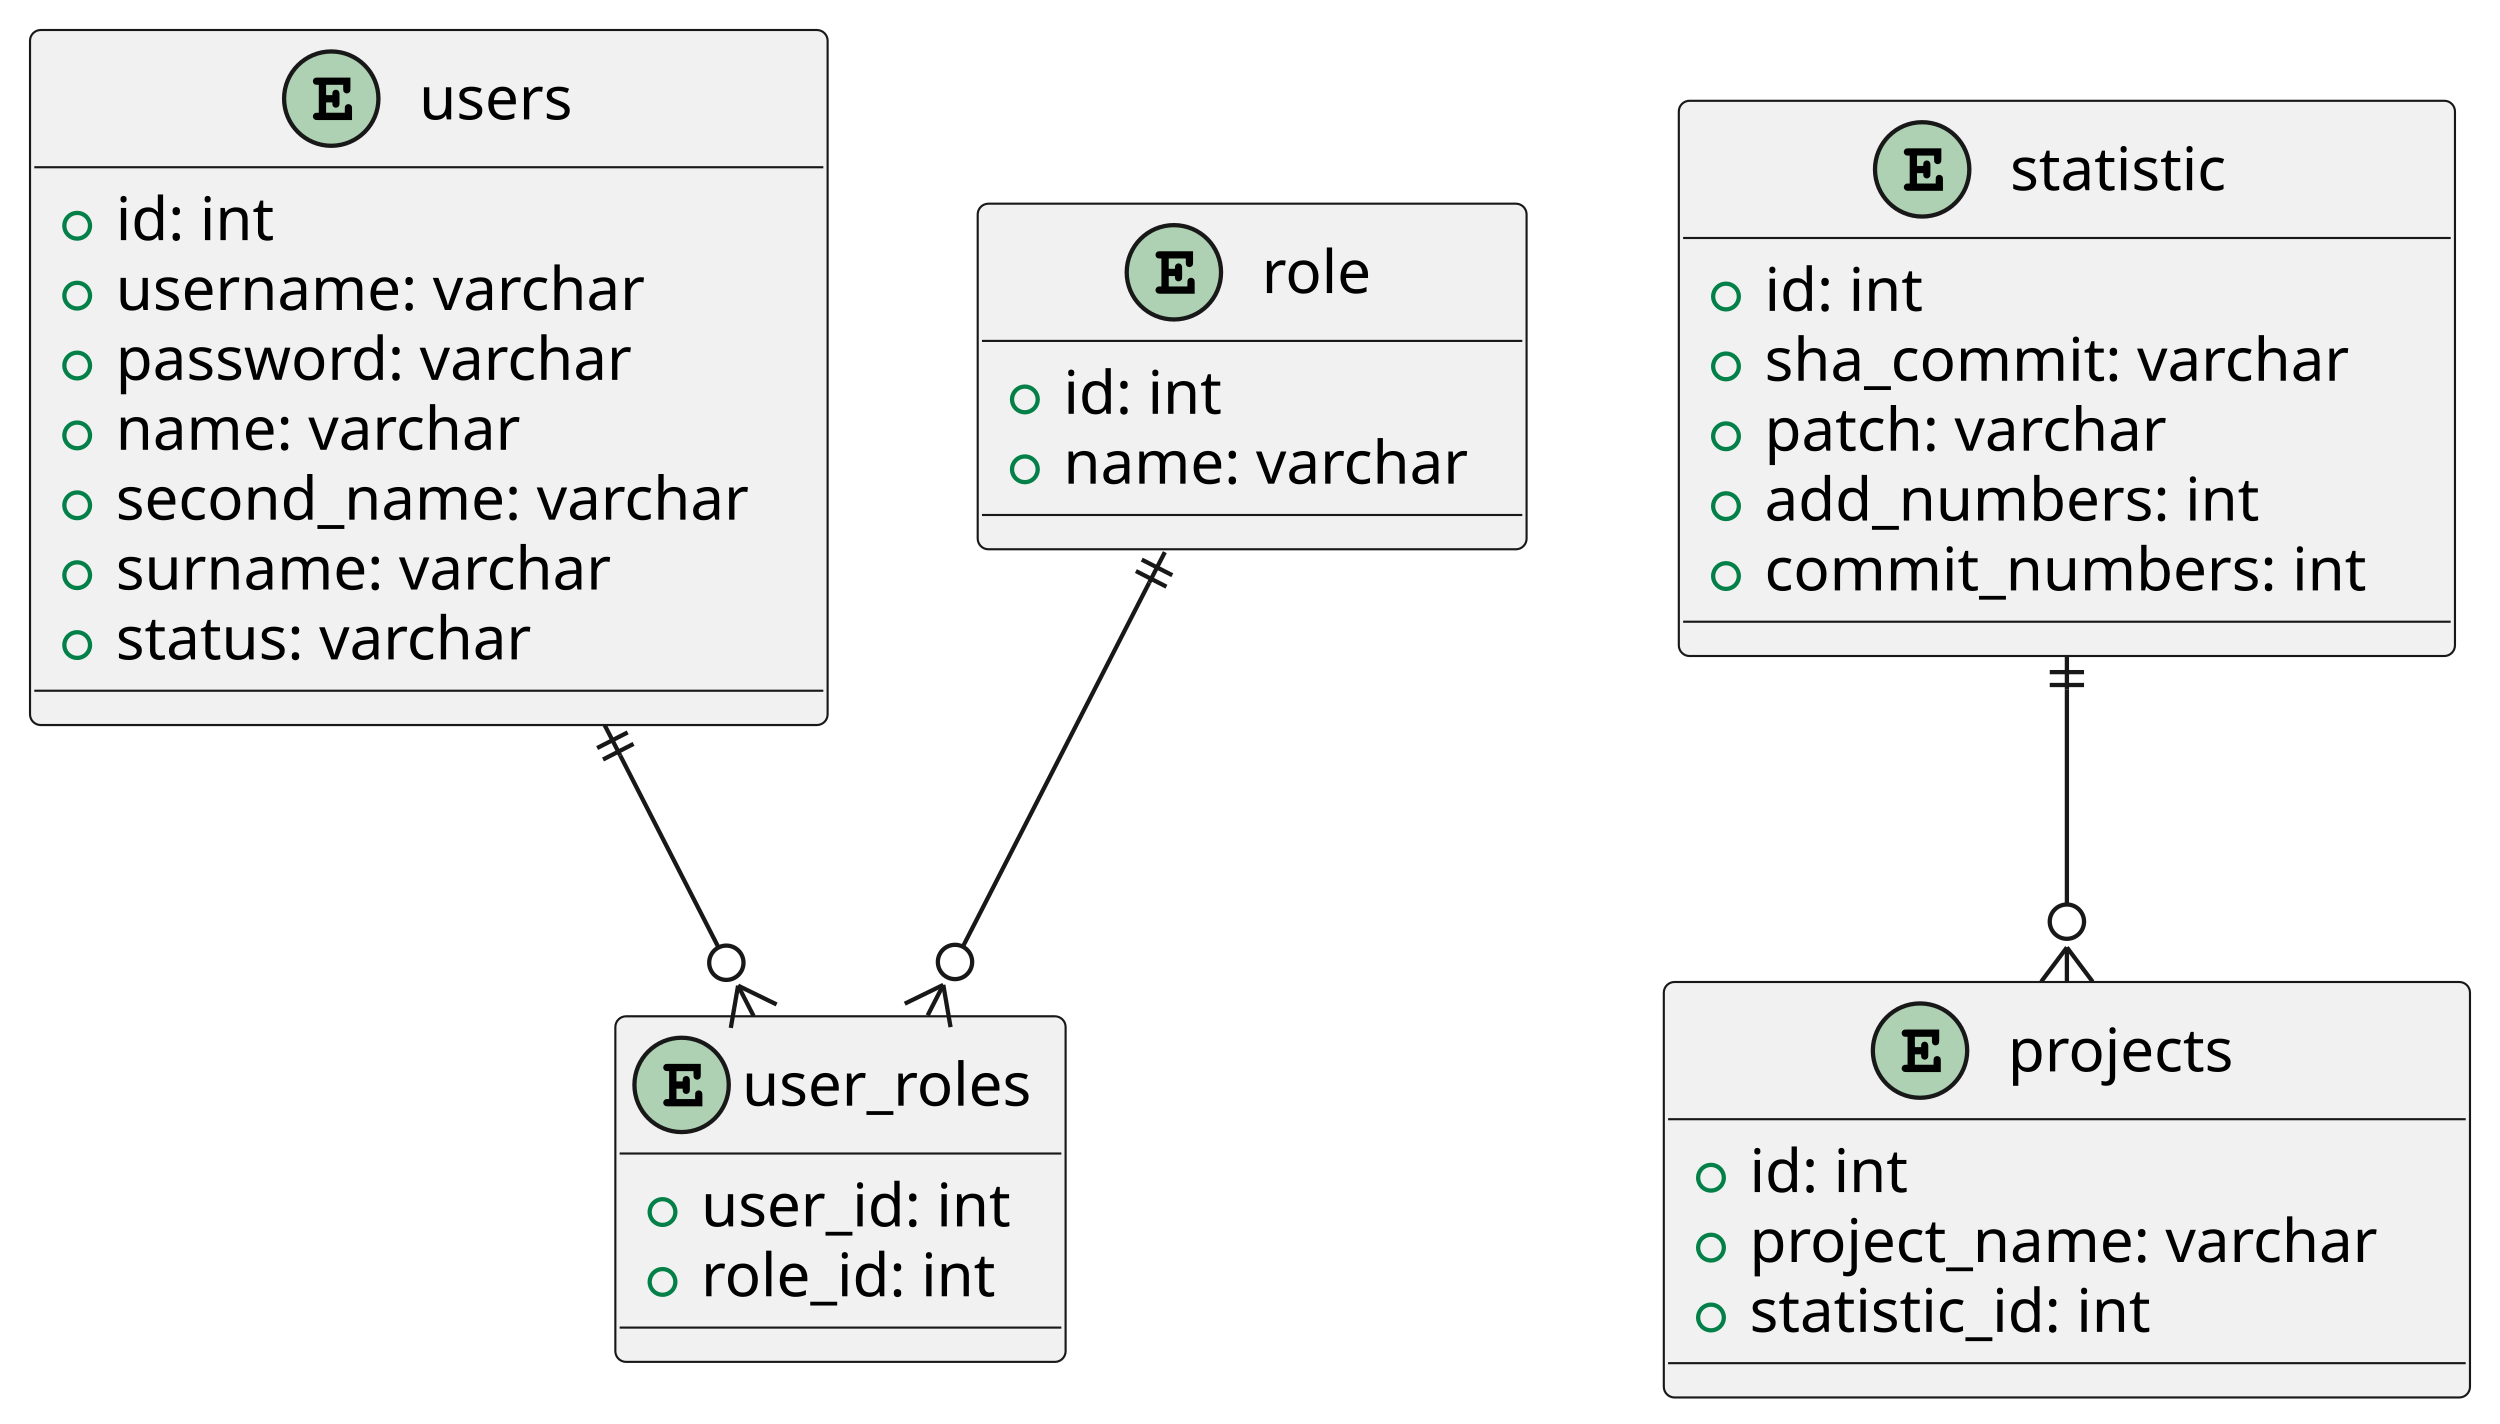
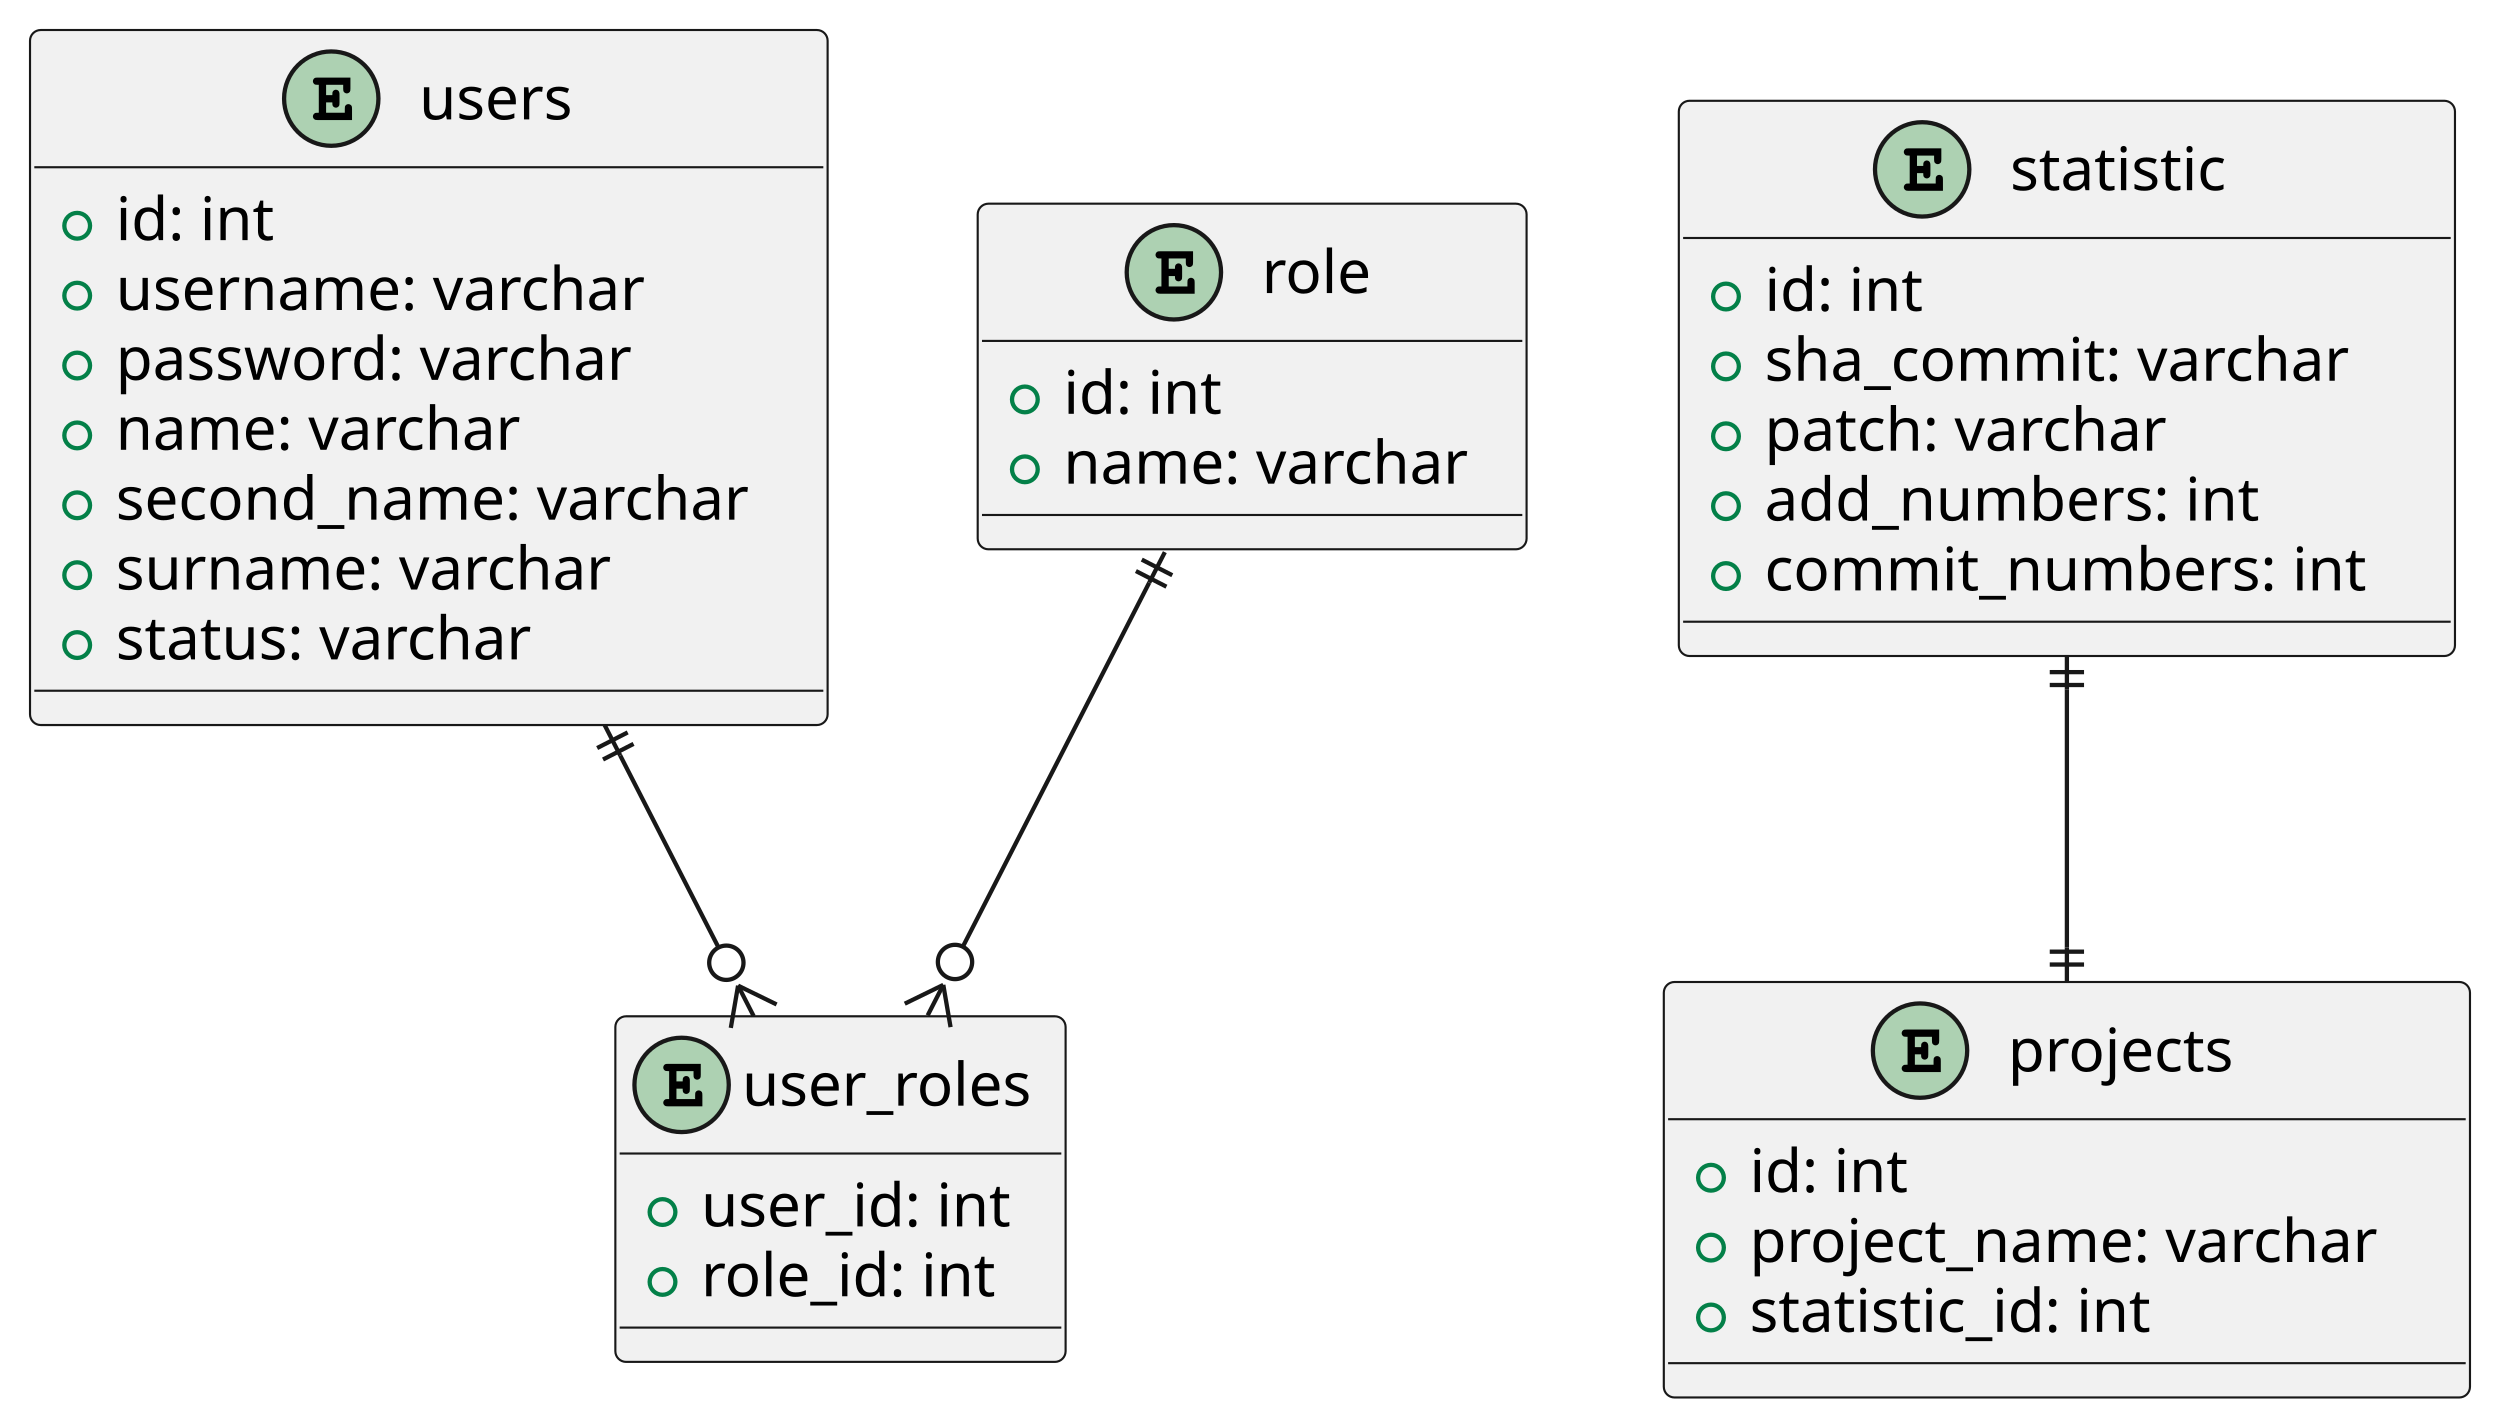
<svg xmlns="http://www.w3.org/2000/svg" contentStyleType="text/css" height="332px" preserveAspectRatio="none" style="width:583px;height:332px;background:#FFFFFF;" version="1.1" viewBox="0 0 583 332" width="583px" zoomAndPan="magnify">
  <defs />
  <g>
    <g id="elem_users">
      <rect codeLine="1" fill="#F1F1F1" height="162.078" id="users" rx="2.5" ry="2.5" style="stroke:#181818;stroke-width:0.5;" width="186" x="7" y="7" />
      <ellipse cx="77.25" cy="23" fill="#ADD1B2" rx="11" ry="11" style="stroke:#181818;stroke-width:1.0;" />
      <path d="M76.047,23.875 L77.5,23.875 L77.5,23.984 C77.5,24.391 77.531,24.547 77.609,24.703 C77.766,24.953 78.047,25.109 78.344,25.109 C78.594,25.109 78.859,24.969 79.016,24.75 C79.141,24.594 79.172,24.438 79.172,23.984 L79.172,22.062 C79.172,21.906 79.172,21.859 79.156,21.703 C79.094,21.234 78.781,20.922 78.328,20.922 C78.078,20.922 77.812,21.062 77.641,21.281 C77.531,21.453 77.5,21.609 77.5,22.062 L77.5,22.188 L76.047,22.188 L76.047,19.781 L80.031,19.781 L80.031,20.641 C80.031,21.047 80.062,21.219 80.141,21.375 C80.312,21.625 80.594,21.781 80.875,21.781 C81.141,21.781 81.406,21.641 81.578,21.422 C81.688,21.25 81.719,21.109 81.719,20.641 L81.719,18.094 L74.094,18.094 C73.656,18.094 73.531,18.109 73.375,18.203 C73.125,18.359 72.969,18.656 72.969,18.938 C72.969,19.219 73.109,19.469 73.328,19.641 C73.484,19.75 73.672,19.781 74.094,19.781 L74.344,19.781 L74.344,26.297 L74.094,26.297 C73.688,26.297 73.531,26.312 73.375,26.422 C73.125,26.594 72.969,26.859 72.969,27.156 C72.969,27.422 73.109,27.672 73.328,27.828 C73.469,27.953 73.703,28 74.094,28 L82.094,28 L82.094,25.422 C82.094,24.984 82.062,24.844 81.984,24.688 C81.812,24.438 81.531,24.281 81.25,24.281 C80.984,24.281 80.719,24.391 80.547,24.641 C80.438,24.797 80.406,24.938 80.406,25.422 L80.406,26.297 L76.047,26.297 L76.047,23.875 Z " fill="#000000" />
      <text fill="#000000" font-family="sans-serif" font-size="14" lengthAdjust="spacing" textLength="37" x="97.75" y="27.847">users</text>
      <line style="stroke:#181818;stroke-width:0.5;" x1="8" x2="192" y1="39" y2="39" />
      <ellipse cx="18" cy="52.648" fill="none" rx="3" ry="3" style="stroke:#038048;stroke-width:1.0;" />
      <text fill="#000000" font-family="sans-serif" font-size="14" lengthAdjust="spacing" textLength="42" x="27" y="55.995">id: int</text>
      <ellipse cx="18" cy="68.945" fill="none" rx="3" ry="3" style="stroke:#038048;stroke-width:1.0;" />
      <text fill="#000000" font-family="sans-serif" font-size="14" lengthAdjust="spacing" textLength="132" x="27" y="72.292">username: varchar</text>
      <ellipse cx="18" cy="85.242" fill="none" rx="3" ry="3" style="stroke:#038048;stroke-width:1.0;" />
      <text fill="#000000" font-family="sans-serif" font-size="14" lengthAdjust="spacing" textLength="129" x="27" y="88.589">password: varchar</text>
      <ellipse cx="18" cy="101.539" fill="none" rx="3" ry="3" style="stroke:#038048;stroke-width:1.0;" />
      <text fill="#000000" font-family="sans-serif" font-size="14" lengthAdjust="spacing" textLength="102" x="27" y="104.886">name: varchar</text>
      <ellipse cx="18" cy="117.836" fill="none" rx="3" ry="3" style="stroke:#038048;stroke-width:1.0;" />
      <text fill="#000000" font-family="sans-serif" font-size="14" lengthAdjust="spacing" textLength="160" x="27" y="121.183">second_name: varchar</text>
      <ellipse cx="18" cy="134.133" fill="none" rx="3" ry="3" style="stroke:#038048;stroke-width:1.0;" />
      <text fill="#000000" font-family="sans-serif" font-size="14" lengthAdjust="spacing" textLength="123" x="27" y="137.48">surname: varchar</text>
      <ellipse cx="18" cy="150.43" fill="none" rx="3" ry="3" style="stroke:#038048;stroke-width:1.0;" />
      <text fill="#000000" font-family="sans-serif" font-size="14" lengthAdjust="spacing" textLength="106" x="27" y="153.776">status: varchar</text>
      <line style="stroke:#181818;stroke-width:0.5;" x1="8" x2="192" y1="161.078" y2="161.078" />
    </g>
    <g id="elem_role">
      <rect codeLine="11" fill="#F1F1F1" height="80.594" id="role" rx="2.5" ry="2.5" style="stroke:#181818;stroke-width:0.5;" width="128" x="228" y="47.5" />
      <ellipse cx="273.75" cy="63.5" fill="#ADD1B2" rx="11" ry="11" style="stroke:#181818;stroke-width:1.0;" />
      <path d="M272.547,64.375 L274,64.375 L274,64.484 C274,64.891 274.031,65.047 274.109,65.203 C274.266,65.453 274.547,65.609 274.844,65.609 C275.094,65.609 275.359,65.469 275.516,65.25 C275.641,65.094 275.672,64.938 275.672,64.484 L275.672,62.562 C275.672,62.406 275.672,62.359 275.656,62.203 C275.594,61.734 275.281,61.422 274.828,61.422 C274.578,61.422 274.312,61.562 274.141,61.781 C274.031,61.953 274,62.109 274,62.562 L274,62.688 L272.547,62.688 L272.547,60.281 L276.531,60.281 L276.531,61.141 C276.531,61.547 276.562,61.719 276.641,61.875 C276.812,62.125 277.094,62.281 277.375,62.281 C277.641,62.281 277.906,62.141 278.078,61.922 C278.188,61.75 278.219,61.609 278.219,61.141 L278.219,58.594 L270.594,58.594 C270.156,58.594 270.031,58.609 269.875,58.703 C269.625,58.859 269.469,59.156 269.469,59.438 C269.469,59.719 269.609,59.969 269.828,60.141 C269.984,60.25 270.172,60.281 270.594,60.281 L270.844,60.281 L270.844,66.797 L270.594,66.797 C270.188,66.797 270.031,66.812 269.875,66.922 C269.625,67.094 269.469,67.359 269.469,67.656 C269.469,67.922 269.609,68.172 269.828,68.328 C269.969,68.453 270.203,68.5 270.594,68.5 L278.594,68.5 L278.594,65.922 C278.594,65.484 278.562,65.344 278.484,65.188 C278.312,64.938 278.031,64.781 277.75,64.781 C277.484,64.781 277.219,64.891 277.047,65.141 C276.938,65.297 276.906,65.438 276.906,65.922 L276.906,66.797 L272.547,66.797 L272.547,64.375 Z " fill="#000000" />
      <text fill="#000000" font-family="sans-serif" font-size="14" lengthAdjust="spacing" textLength="28" x="294.25" y="68.347">role</text>
      <line style="stroke:#181818;stroke-width:0.5;" x1="229" x2="355" y1="79.5" y2="79.5" />
      <ellipse cx="239" cy="93.148" fill="none" rx="3" ry="3" style="stroke:#038048;stroke-width:1.0;" />
      <text fill="#000000" font-family="sans-serif" font-size="14" lengthAdjust="spacing" textLength="42" x="248" y="96.495">id: int</text>
      <ellipse cx="239" cy="109.445" fill="none" rx="3" ry="3" style="stroke:#038048;stroke-width:1.0;" />
      <text fill="#000000" font-family="sans-serif" font-size="14" lengthAdjust="spacing" textLength="102" x="248" y="112.792">name: varchar</text>
      <line style="stroke:#181818;stroke-width:0.5;" x1="229" x2="355" y1="120.094" y2="120.094" />
    </g>
    <g id="elem_user_roles">
      <rect codeLine="16" fill="#F1F1F1" height="80.594" id="user_roles" rx="2.5" ry="2.5" style="stroke:#181818;stroke-width:0.5;" width="105" x="143.5" y="237" />
      <ellipse cx="158.95" cy="253" fill="#ADD1B2" rx="11" ry="11" style="stroke:#181818;stroke-width:1.0;" />
      <path d="M157.747,253.875 L159.2,253.875 L159.2,253.984 C159.2,254.391 159.231,254.547 159.309,254.703 C159.466,254.953 159.747,255.109 160.044,255.109 C160.294,255.109 160.559,254.969 160.716,254.75 C160.841,254.594 160.872,254.438 160.872,253.984 L160.872,252.062 C160.872,251.906 160.872,251.859 160.856,251.703 C160.794,251.234 160.481,250.922 160.028,250.922 C159.778,250.922 159.512,251.062 159.341,251.281 C159.231,251.453 159.2,251.609 159.2,252.062 L159.2,252.188 L157.747,252.188 L157.747,249.781 L161.731,249.781 L161.731,250.641 C161.731,251.047 161.762,251.219 161.841,251.375 C162.012,251.625 162.294,251.781 162.575,251.781 C162.841,251.781 163.106,251.641 163.278,251.422 C163.387,251.25 163.419,251.109 163.419,250.641 L163.419,248.094 L155.794,248.094 C155.356,248.094 155.231,248.109 155.075,248.203 C154.825,248.359 154.669,248.656 154.669,248.938 C154.669,249.219 154.809,249.469 155.028,249.641 C155.184,249.75 155.372,249.781 155.794,249.781 L156.044,249.781 L156.044,256.297 L155.794,256.297 C155.387,256.297 155.231,256.312 155.075,256.422 C154.825,256.594 154.669,256.859 154.669,257.156 C154.669,257.422 154.809,257.672 155.028,257.828 C155.169,257.953 155.403,258 155.794,258 L163.794,258 L163.794,255.422 C163.794,254.984 163.762,254.844 163.684,254.688 C163.512,254.438 163.231,254.281 162.95,254.281 C162.684,254.281 162.419,254.391 162.247,254.641 C162.137,254.797 162.106,254.938 162.106,255.422 L162.106,256.297 L157.747,256.297 L157.747,253.875 Z " fill="#000000" />
      <text fill="#000000" font-family="sans-serif" font-size="14" lengthAdjust="spacing" textLength="72" x="173.05" y="257.847">user_roles</text>
      <line style="stroke:#181818;stroke-width:0.5;" x1="144.5" x2="247.5" y1="269" y2="269" />
      <ellipse cx="154.5" cy="282.648" fill="none" rx="3" ry="3" style="stroke:#038048;stroke-width:1.0;" />
      <text fill="#000000" font-family="sans-serif" font-size="14" lengthAdjust="spacing" textLength="79" x="163.5" y="285.995">user_id: int</text>
      <ellipse cx="154.5" cy="298.945" fill="none" rx="3" ry="3" style="stroke:#038048;stroke-width:1.0;" />
      <text fill="#000000" font-family="sans-serif" font-size="14" lengthAdjust="spacing" textLength="77" x="163.5" y="302.292">role_id: int</text>
      <line style="stroke:#181818;stroke-width:0.5;" x1="144.5" x2="247.5" y1="309.594" y2="309.594" />
    </g>
    <g id="elem_projects">
      <rect codeLine="21" fill="#F1F1F1" height="96.891" id="projects" rx="2.5" ry="2.5" style="stroke:#181818;stroke-width:0.5;" width="188" x="388" y="229" />
      <ellipse cx="447.75" cy="245" fill="#ADD1B2" rx="11" ry="11" style="stroke:#181818;stroke-width:1.0;" />
      <path d="M446.547,245.875 L448,245.875 L448,245.984 C448,246.391 448.031,246.547 448.109,246.703 C448.266,246.953 448.547,247.109 448.844,247.109 C449.094,247.109 449.359,246.969 449.516,246.75 C449.641,246.594 449.672,246.438 449.672,245.984 L449.672,244.062 C449.672,243.906 449.672,243.859 449.656,243.703 C449.594,243.234 449.281,242.922 448.828,242.922 C448.578,242.922 448.312,243.062 448.141,243.281 C448.031,243.453 448,243.609 448,244.062 L448,244.188 L446.547,244.188 L446.547,241.781 L450.531,241.781 L450.531,242.641 C450.531,243.047 450.562,243.219 450.641,243.375 C450.812,243.625 451.094,243.781 451.375,243.781 C451.641,243.781 451.906,243.641 452.078,243.422 C452.188,243.25 452.219,243.109 452.219,242.641 L452.219,240.094 L444.594,240.094 C444.156,240.094 444.031,240.109 443.875,240.203 C443.625,240.359 443.469,240.656 443.469,240.938 C443.469,241.219 443.609,241.469 443.828,241.641 C443.984,241.75 444.172,241.781 444.594,241.781 L444.844,241.781 L444.844,248.297 L444.594,248.297 C444.188,248.297 444.031,248.312 443.875,248.422 C443.625,248.594 443.469,248.859 443.469,249.156 C443.469,249.422 443.609,249.672 443.828,249.828 C443.969,249.953 444.203,250 444.594,250 L452.594,250 L452.594,247.422 C452.594,246.984 452.562,246.844 452.484,246.688 C452.312,246.438 452.031,246.281 451.75,246.281 C451.484,246.281 451.219,246.391 451.047,246.641 C450.938,246.797 450.906,246.938 450.906,247.422 L450.906,248.297 L446.547,248.297 L446.547,245.875 Z " fill="#000000" />
      <text fill="#000000" font-family="sans-serif" font-size="14" lengthAdjust="spacing" textLength="60" x="468.25" y="249.847">projects</text>
      <line style="stroke:#181818;stroke-width:0.5;" x1="389" x2="575" y1="261" y2="261" />
      <ellipse cx="399" cy="274.648" fill="none" rx="3" ry="3" style="stroke:#038048;stroke-width:1.0;" />
      <text fill="#000000" font-family="sans-serif" font-size="14" lengthAdjust="spacing" textLength="42" x="408" y="277.995">id: int</text>
      <ellipse cx="399" cy="290.945" fill="none" rx="3" ry="3" style="stroke:#038048;stroke-width:1.0;" />
      <text fill="#000000" font-family="sans-serif" font-size="14" lengthAdjust="spacing" textLength="162" x="408" y="294.292">project_name: varchar</text>
      <ellipse cx="399" cy="307.242" fill="none" rx="3" ry="3" style="stroke:#038048;stroke-width:1.0;" />
      <text fill="#000000" font-family="sans-serif" font-size="14" lengthAdjust="spacing" textLength="108" x="408" y="310.589">statistic_id: int</text>
      <line style="stroke:#181818;stroke-width:0.5;" x1="389" x2="575" y1="317.891" y2="317.891" />
    </g>
    <g id="elem_statistic">
      <rect codeLine="27" fill="#F1F1F1" height="129.484" id="statistic" rx="2.5" ry="2.5" style="stroke:#181818;stroke-width:0.5;" width="181" x="391.5" y="23.5" />
      <ellipse cx="448.25" cy="39.5" fill="#ADD1B2" rx="11" ry="11" style="stroke:#181818;stroke-width:1.0;" />
      <path d="M447.047,40.375 L448.5,40.375 L448.5,40.484 C448.5,40.891 448.531,41.047 448.609,41.203 C448.766,41.453 449.047,41.609 449.344,41.609 C449.594,41.609 449.859,41.469 450.016,41.25 C450.141,41.094 450.172,40.938 450.172,40.484 L450.172,38.562 C450.172,38.406 450.172,38.359 450.156,38.203 C450.094,37.734 449.781,37.422 449.328,37.422 C449.078,37.422 448.812,37.562 448.641,37.781 C448.531,37.953 448.5,38.109 448.5,38.562 L448.5,38.688 L447.047,38.688 L447.047,36.281 L451.031,36.281 L451.031,37.141 C451.031,37.547 451.062,37.719 451.141,37.875 C451.312,38.125 451.594,38.281 451.875,38.281 C452.141,38.281 452.406,38.141 452.578,37.922 C452.688,37.75 452.719,37.609 452.719,37.141 L452.719,34.594 L445.094,34.594 C444.656,34.594 444.531,34.609 444.375,34.703 C444.125,34.859 443.969,35.156 443.969,35.438 C443.969,35.719 444.109,35.969 444.328,36.141 C444.484,36.25 444.672,36.281 445.094,36.281 L445.344,36.281 L445.344,42.797 L445.094,42.797 C444.688,42.797 444.531,42.812 444.375,42.922 C444.125,43.094 443.969,43.359 443.969,43.656 C443.969,43.922 444.109,44.172 444.328,44.328 C444.469,44.453 444.703,44.5 445.094,44.5 L453.094,44.5 L453.094,41.922 C453.094,41.484 453.062,41.344 452.984,41.188 C452.812,40.938 452.531,40.781 452.25,40.781 C451.984,40.781 451.719,40.891 451.547,41.141 C451.438,41.297 451.406,41.438 451.406,41.922 L451.406,42.797 L447.047,42.797 L447.047,40.375 Z " fill="#000000" />
      <text fill="#000000" font-family="sans-serif" font-size="14" lengthAdjust="spacing" textLength="59" x="468.75" y="44.347">statistic</text>
      <line style="stroke:#181818;stroke-width:0.5;" x1="392.5" x2="571.5" y1="55.5" y2="55.5" />
      <ellipse cx="402.5" cy="69.148" fill="none" rx="3" ry="3" style="stroke:#038048;stroke-width:1.0;" />
      <text fill="#000000" font-family="sans-serif" font-size="14" lengthAdjust="spacing" textLength="42" x="411.5" y="72.495">id: int</text>
      <ellipse cx="402.5" cy="85.445" fill="none" rx="3" ry="3" style="stroke:#038048;stroke-width:1.0;" />
      <text fill="#000000" font-family="sans-serif" font-size="14" lengthAdjust="spacing" textLength="149" x="411.5" y="88.792">sha_commit: varchar</text>
      <ellipse cx="402.5" cy="101.742" fill="none" rx="3" ry="3" style="stroke:#038048;stroke-width:1.0;" />
      <text fill="#000000" font-family="sans-serif" font-size="14" lengthAdjust="spacing" textLength="104" x="411.5" y="105.089">patch: varchar</text>
      <ellipse cx="402.5" cy="118.039" fill="none" rx="3" ry="3" style="stroke:#038048;stroke-width:1.0;" />
      <text fill="#000000" font-family="sans-serif" font-size="14" lengthAdjust="spacing" textLength="125" x="411.5" y="121.386">add_numbers: int</text>
      <ellipse cx="402.5" cy="134.336" fill="none" rx="3" ry="3" style="stroke:#038048;stroke-width:1.0;" />
      <text fill="#000000" font-family="sans-serif" font-size="14" lengthAdjust="spacing" textLength="155" x="411.5" y="137.683">commit_numbers: int</text>
      <line style="stroke:#181818;stroke-width:0.5;" x1="392.5" x2="571.5" y1="144.984" y2="144.984" />
    </g>
    <g id="link_users_user_roles">
      <path codeLine="35" d="M144.637,176.182 C156.664,199.672 157.441,201.191 167.56,220.954 " fill="none" id="users-user_roles" style="stroke:#181818;stroke-width:1.0;" />
      <line style="stroke:#181818;stroke-width:1.0;" x1="139.254" x2="146.374" y1="174.444" y2="170.798" />
      <line style="stroke:#181818;stroke-width:1.0;" x1="140.621" x2="147.742" y1="177.115" y2="173.469" />
      <line style="stroke:#181818;stroke-width:1.0;" x1="144.637" x2="140.991" y1="176.182" y2="169.061" />
      <line style="stroke:#181818;stroke-width:1.0;" x1="172.118" x2="181.105" y1="229.855" y2="234.241" />
      <line style="stroke:#181818;stroke-width:1.0;" x1="172.118" x2="170.423" y1="229.855" y2="239.71" />
      <line style="stroke:#181818;stroke-width:1.0;" x1="172.118" x2="175.764" y1="229.855" y2="236.976" />
      <ellipse cx="169.383" cy="224.514" fill="none" rx="4" ry="4" style="stroke:#181818;stroke-width:1.0;" />
    </g>
    <g id="link_role_user_roles">
      <path codeLine="36" d="M267.995,135.885 C251.703,167.704 240.817,188.967 224.533,220.771 " fill="none" id="role-user_roles" style="stroke:#181818;stroke-width:1.0;" />
      <line style="stroke:#181818;stroke-width:1.0;" x1="266.258" x2="273.378" y1="130.501" y2="134.147" />
      <line style="stroke:#181818;stroke-width:1.0;" x1="264.89" x2="272.011" y1="133.172" y2="136.818" />
      <line style="stroke:#181818;stroke-width:1.0;" x1="267.995" x2="271.641" y1="135.885" y2="128.764" />
      <line style="stroke:#181818;stroke-width:1.0;" x1="219.976" x2="221.671" y1="229.673" y2="239.528" />
      <line style="stroke:#181818;stroke-width:1.0;" x1="219.976" x2="210.989" y1="229.673" y2="234.059" />
      <line style="stroke:#181818;stroke-width:1.0;" x1="219.976" x2="216.33" y1="229.673" y2="236.793" />
      <ellipse cx="222.71" cy="224.332" fill="none" rx="4" ry="4" style="stroke:#181818;stroke-width:1.0;" />
    </g>
    <g id="link_statistic_projects">
-       <path codeLine="37" d="M482,160.741 C482,185.689 482,187.808 482,210.931 " fill="none" id="statistic-projects" style="stroke:#181818;stroke-width:1.0;" />
+       <path codeLine="37" d="M482,160.741 C482,185.689 482,197.808 482,220.931 " fill="none" id="statistic-projects" style="stroke:#181818;stroke-width:1.0;" />
      <line style="stroke:#181818;stroke-width:1.0;" x1="478" x2="486" y1="156.741" y2="156.741" />
      <line style="stroke:#181818;stroke-width:1.0;" x1="478" x2="486" y1="159.741" y2="159.741" />
      <line style="stroke:#181818;stroke-width:1.0;" x1="482" x2="482" y1="160.741" y2="152.741" />
-       <line style="stroke:#181818;stroke-width:1.0;" x1="482" x2="488" y1="220.931" y2="228.931" />
-       <line style="stroke:#181818;stroke-width:1.0;" x1="482" x2="476" y1="220.931" y2="228.931" />
+       <line style="stroke:#181818;stroke-width:1.0;" x1="486" x2="478" y1="224.931" y2="224.931" />
+       <line style="stroke:#181818;stroke-width:1.0;" x1="486" x2="478" y1="221.931" y2="221.931" />
      <line style="stroke:#181818;stroke-width:1.0;" x1="482" x2="482" y1="220.931" y2="228.931" />
-       <ellipse cx="482" cy="214.931" fill="none" rx="4" ry="4" style="stroke:#181818;stroke-width:1.0;" />
    </g>
  </g>
</svg>
